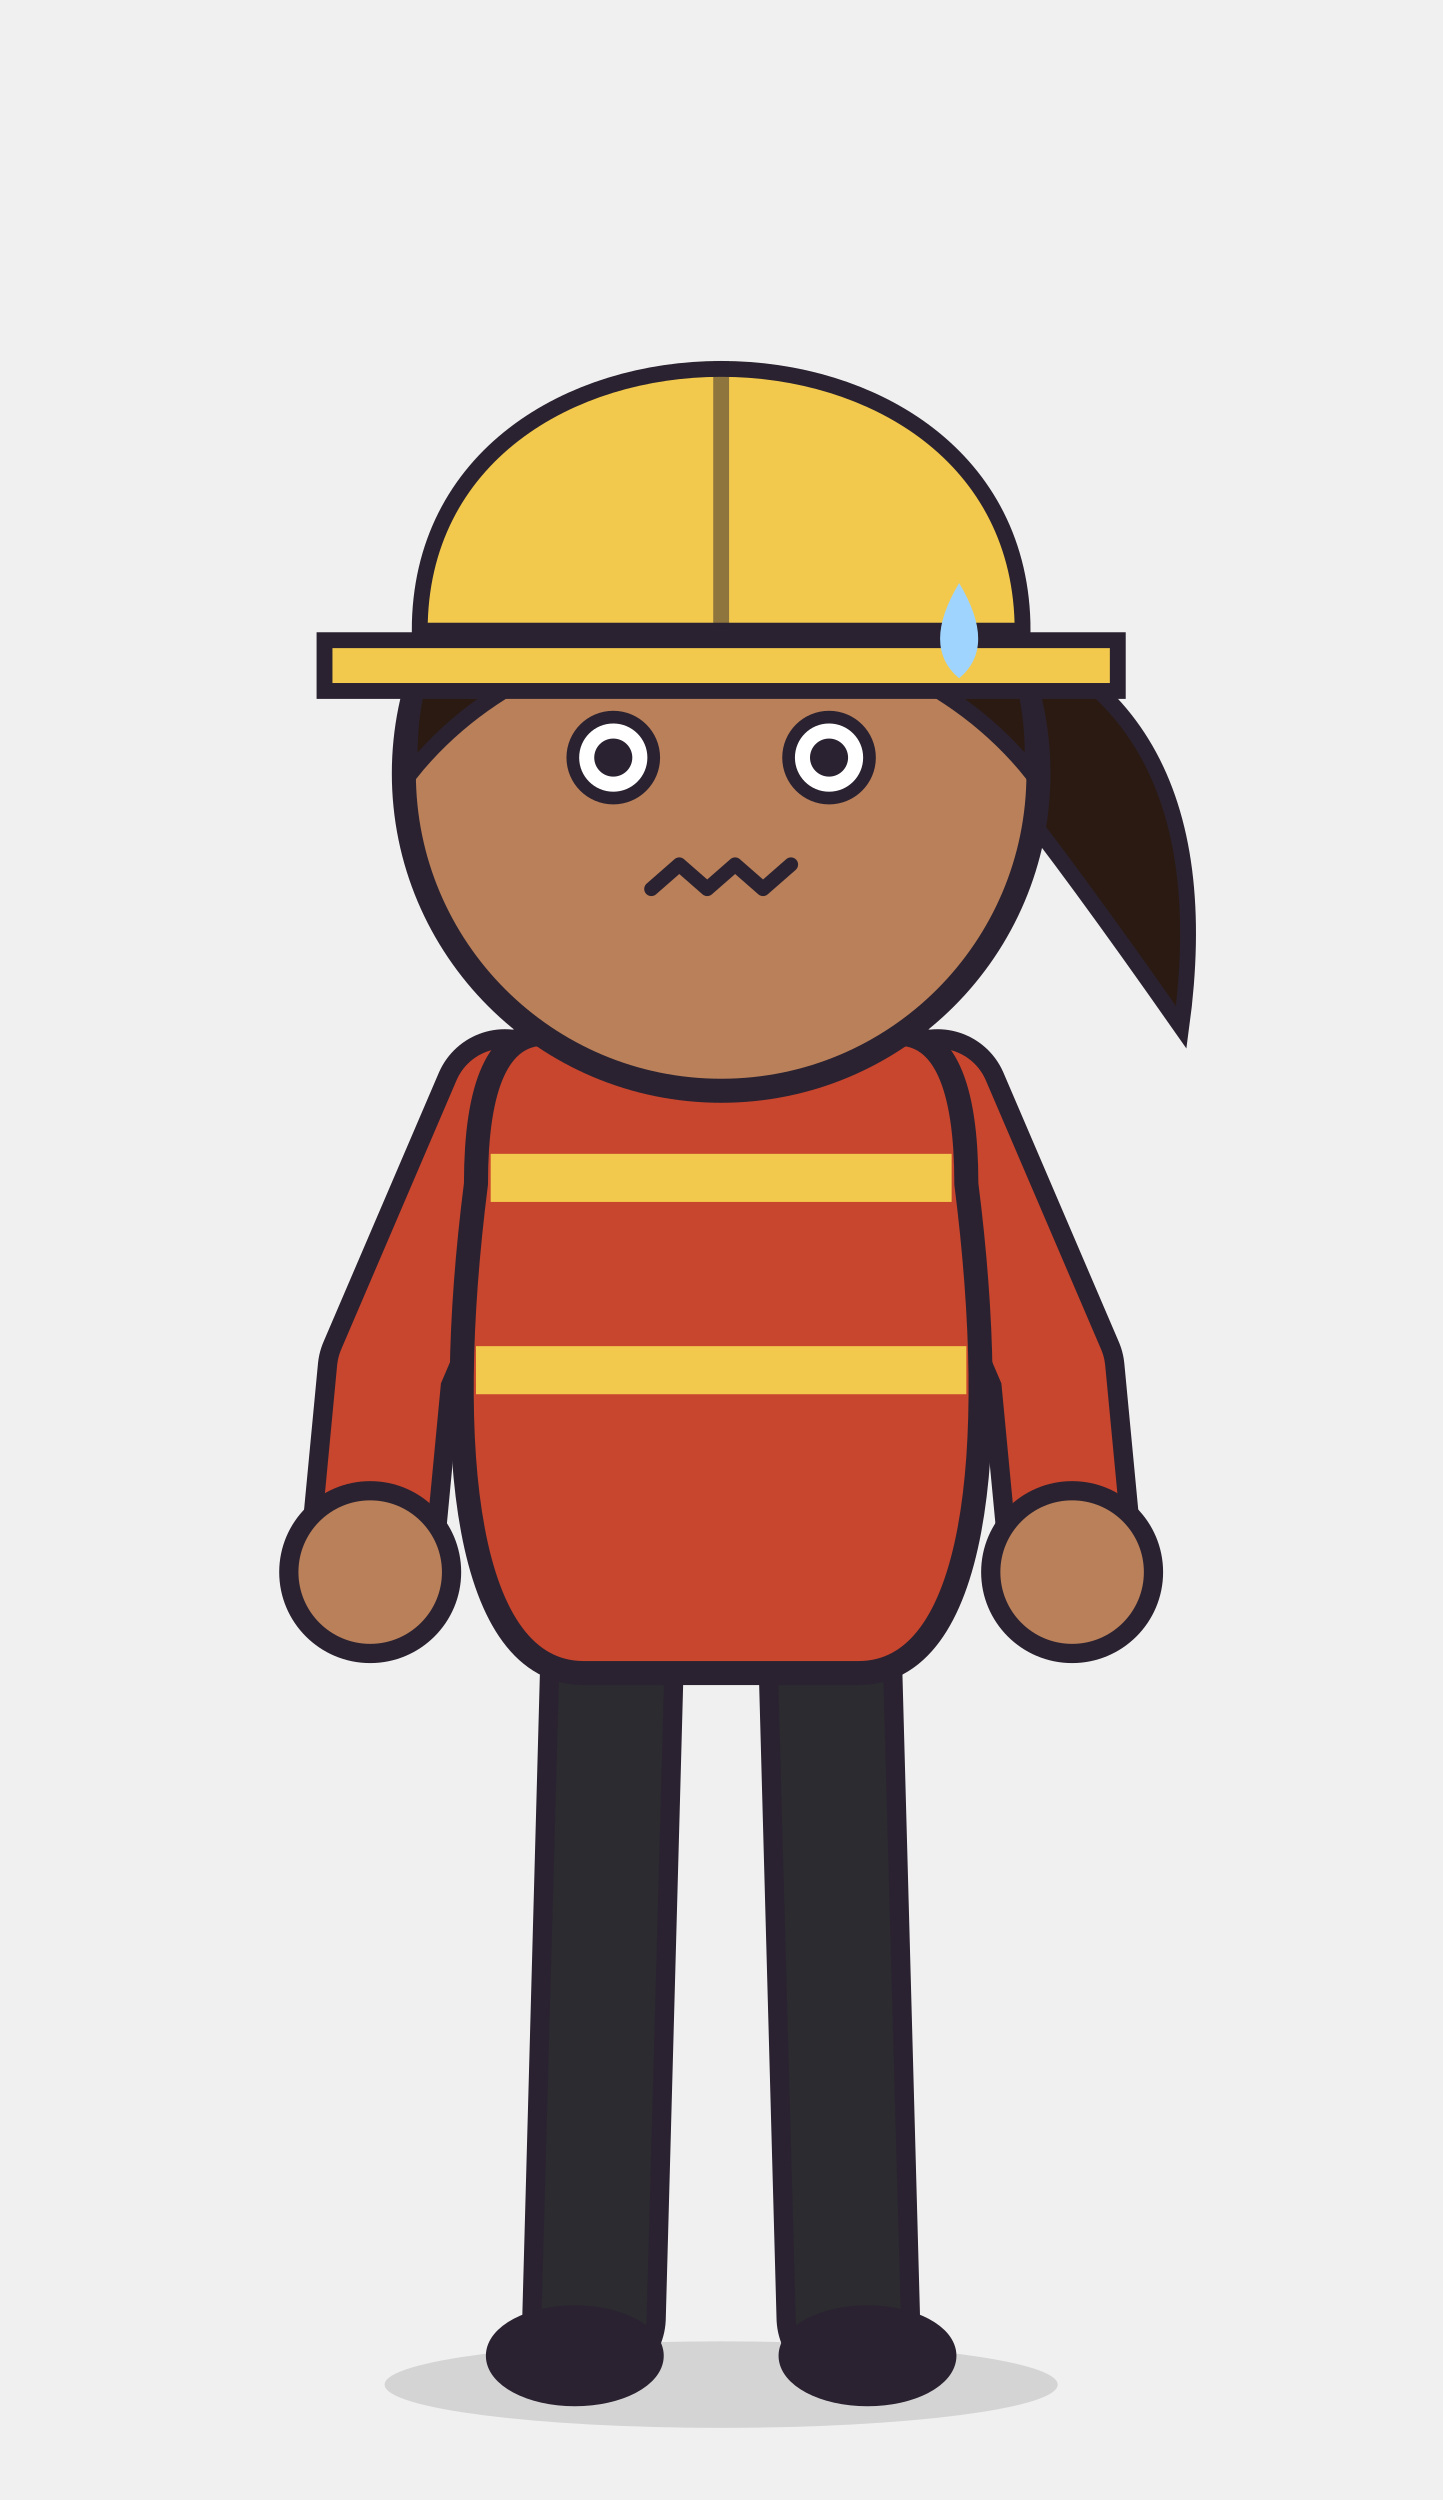
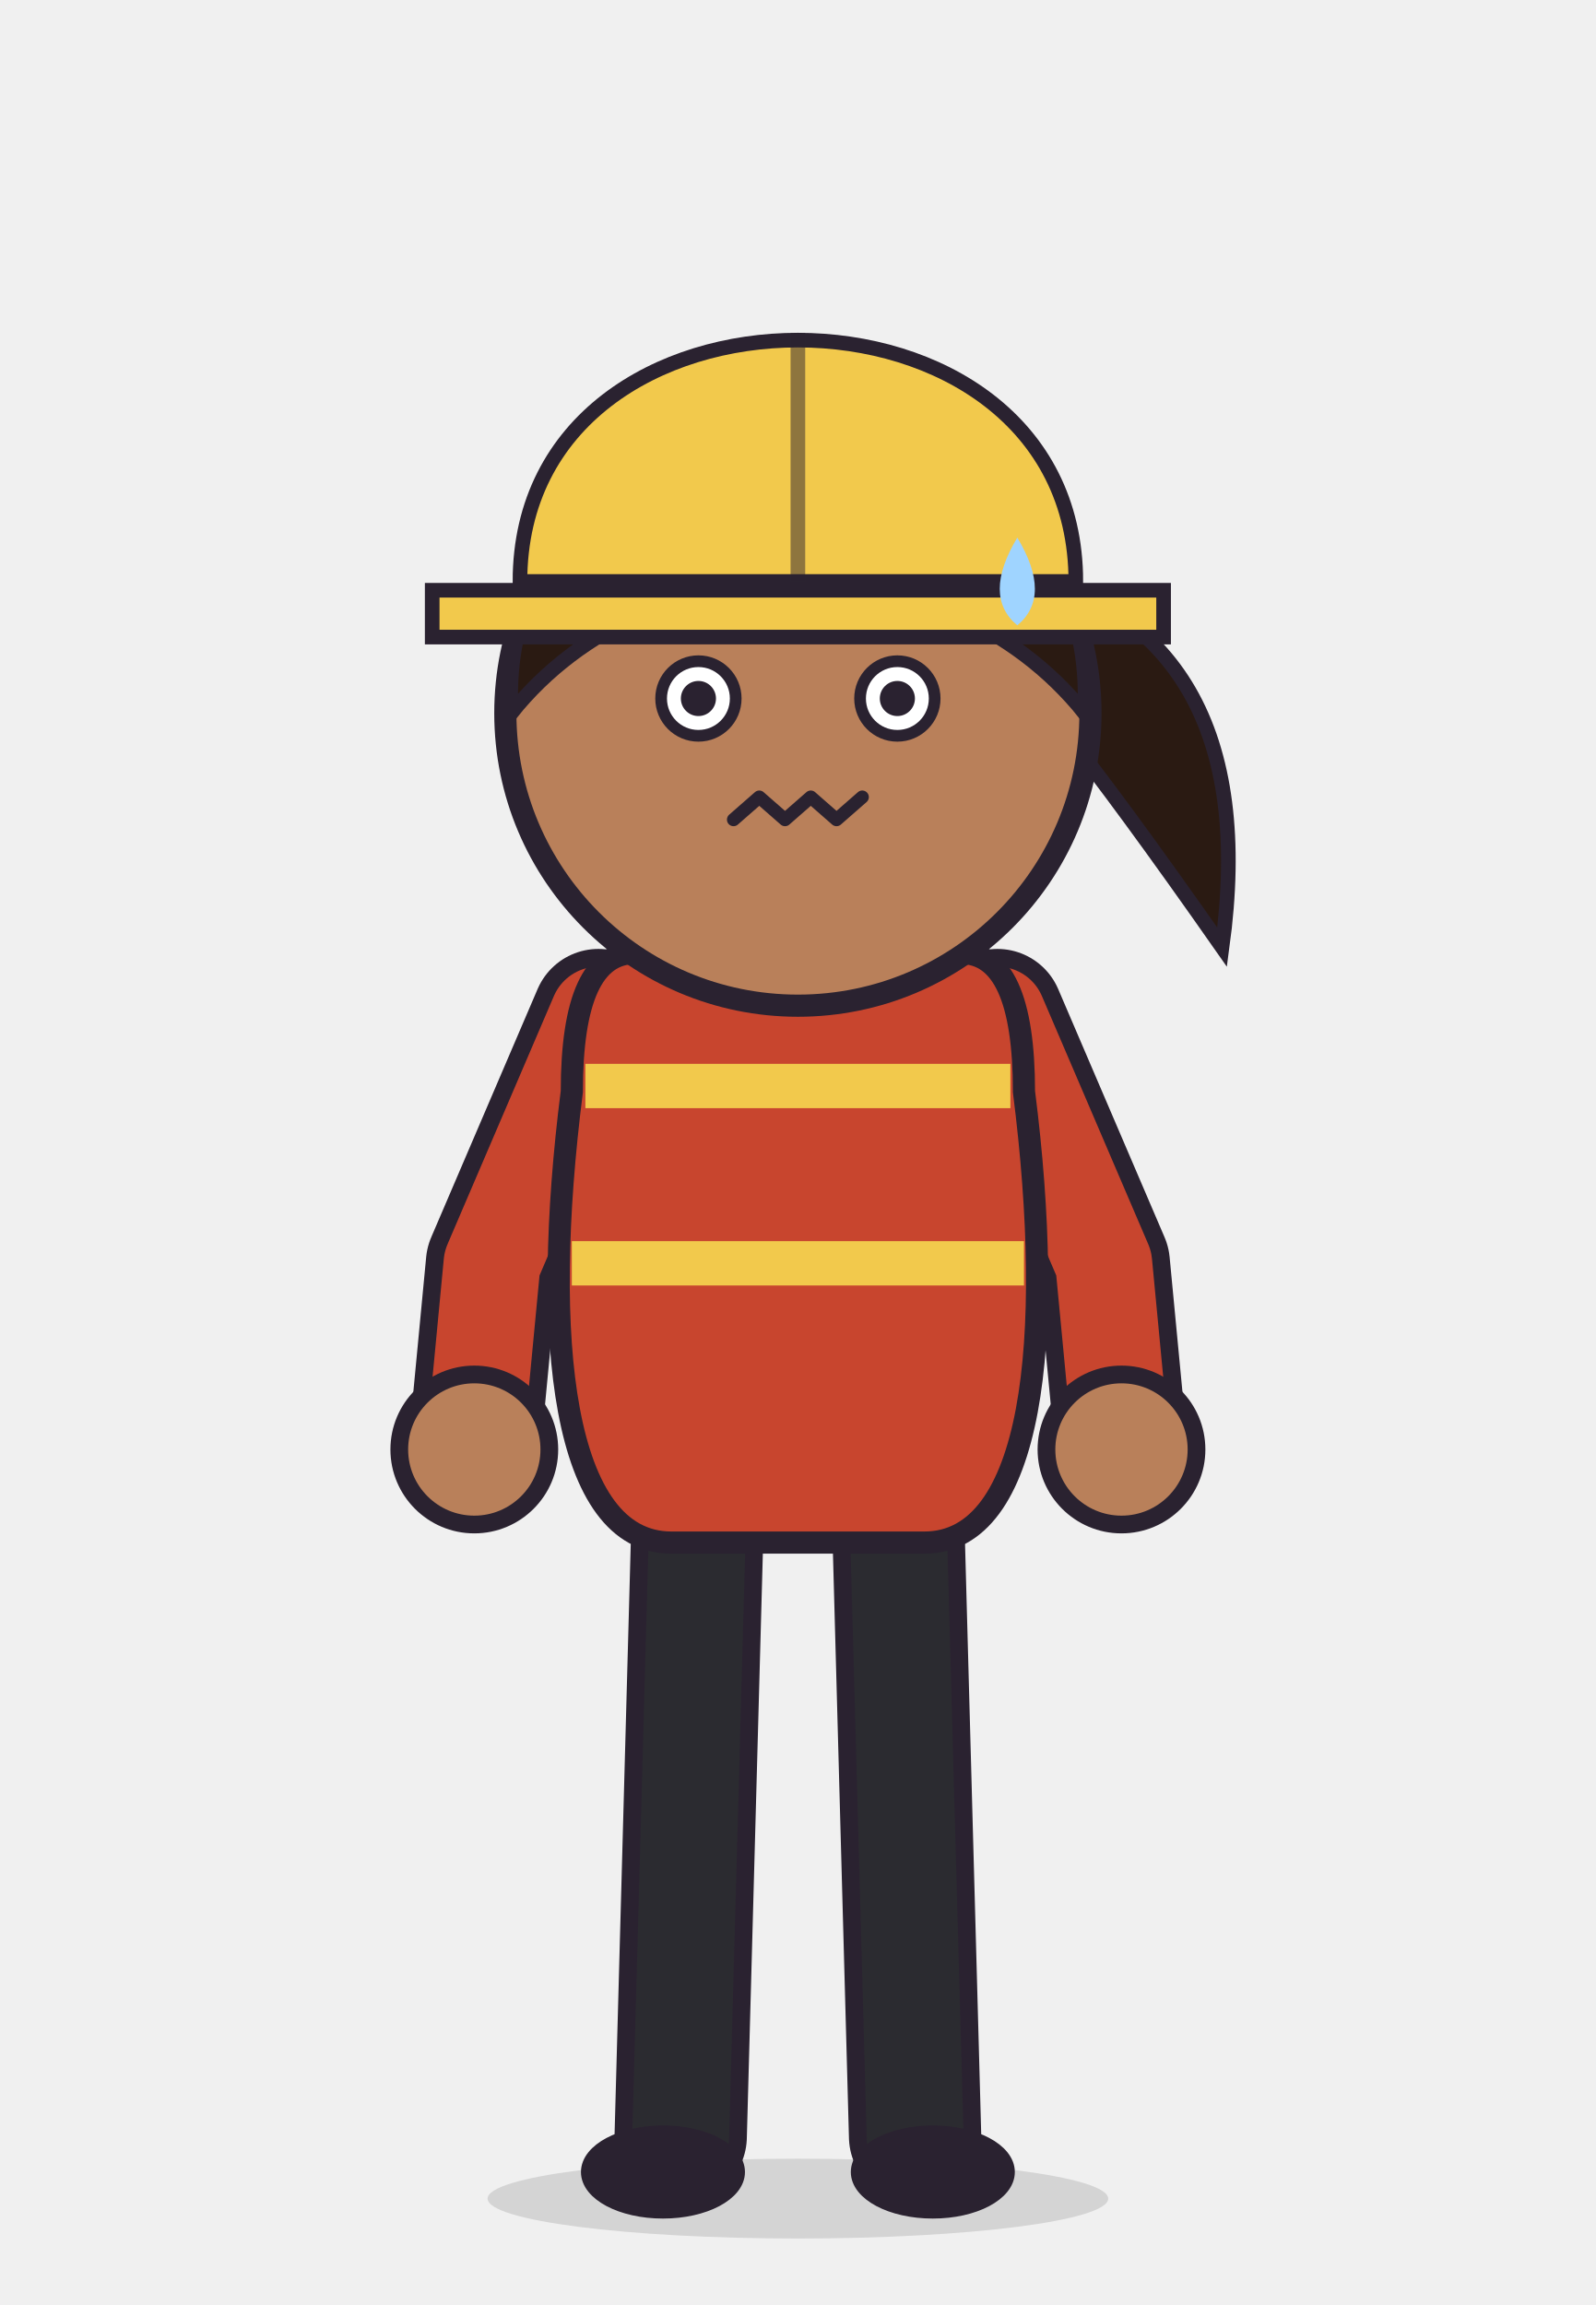
- <svg xmlns="http://www.w3.org/2000/svg" viewBox="0 0 300 520" width="300" height="520">
-   <ellipse cx="150" cy="496" rx="70" ry="9" fill="#000" opacity="0.12" />
-   <path d="M127.56 336 L123.56 482 M172.44 336 L176.44 482" stroke="#2a2230" stroke-width="29.85" stroke-linecap="round" stroke-linejoin="round" fill="none" />
-   <path d="M127.56 336 L123.56 482 M172.44 336 L176.44 482" stroke="#2b2b30" stroke-width="21.85" stroke-linecap="round" stroke-linejoin="round" fill="none" />
-   <ellipse cx="119.56" cy="490" rx="17" ry="9" fill="#2a2230" stroke="#2a2230" stroke-width="3" />
-   <ellipse cx="180.44" cy="490" rx="17" ry="9" fill="#2a2230" stroke="#2a2230" stroke-width="3" />
-   <path d="M105 229 L81 285 L77 327" stroke="#2a2230" stroke-width="29.85" stroke-linecap="round" stroke-linejoin="round" fill="none" />
-   <path d="M105 229 L81 285 L77 327" stroke="#c8452e" stroke-width="21.85" stroke-linecap="round" stroke-linejoin="round" fill="none" />
-   <path d="M195 229 L219 285 L223 327" stroke="#2a2230" stroke-width="29.85" stroke-linecap="round" stroke-linejoin="round" fill="none" />
-   <path d="M195 229 L219 285 L223 327" stroke="#c8452e" stroke-width="21.85" stroke-linecap="round" stroke-linejoin="round" fill="none" />
-   <circle cx="77" cy="327" r="16.925" fill="#b9805a" stroke="#2a2230" stroke-width="4" />
-   <circle cx="223" cy="327" r="16.925" fill="#b9805a" stroke="#2a2230" stroke-width="4" />
-   <path d="M113.28 215 Q99 215 99 246.25 C91.86 302.5 96.96 348 121.44 348 H178.56 C203.04 348 208.14 302.5 201 246.25 Q201 215 186.72 215 z" fill="#c8452e" stroke="#2a2230" stroke-width="5" />
-   <path d="M102.06 245 h95.88 M99 285 h102" stroke="#f2c94c" stroke-width="10" />
-   <path d="M196.2 127.88 q59.4 13.2 49.5 85.8 q-23.1 -33 -36.3 -49.5 z" fill="#2a1a12" stroke="#2a2230" stroke-width="3.3" />
-   <circle cx="150" cy="160.88" r="66" fill="#b9805a" stroke="#2a2230" stroke-width="5" />
-   <path d="M85.32 160.88 C80.7 78.38, 219.3 78.38, 214.68 160.88 C183 121.28, 117 121.28, 85.32 160.88 z" fill="#2a1a12" stroke="#2a2230" stroke-width="3.3" />
-   <path d="M87.3 131.18 C87.3 58.58, 212.7 58.58, 212.7 131.18 z" fill="#f2c94c" stroke="#2a2230" stroke-width="3.3" />
-   <path d="M67.5 133.16 h165 v10.56 h-165 z" fill="#f2c94c" stroke="#2a2230" stroke-width="3.3" />
-   <path d="M150 75.08 v56.1" stroke="#2a2230" stroke-width="3.3" opacity="0.5" />
-   <circle cx="127.56" cy="157.58" r="8.415" fill="#fff" stroke="#2a2230" stroke-width="2.64" />
-   <circle cx="172.44" cy="157.58" r="8.415" fill="#fff" stroke="#2a2230" stroke-width="2.64" />
-   <circle cx="127.56" cy="157.58" r="3.96" fill="#2a2230" />
-   <circle cx="172.44" cy="157.58" r="3.96" fill="#2a2230" />
-   <path d="M135.48 184.904 l5.808 -5.082 l5.808 5.082 l5.808 -5.082 l5.808 5.082 l5.808 -5.082" stroke="#2a2230" stroke-width="2.97" fill="none" stroke-linejoin="round" stroke-linecap="round" />
-   <path d="M199.5 121.28 q-7.92 13.2 0 19.8 q7.92 -6.6 0 -19.8" fill="#9fd4ff" />
+ <svg xmlns="http://www.w3.org/2000/svg" viewBox="0 0 360 520" width="360" height="520">
+   <ellipse cx="180" cy="496" rx="70" ry="9" fill="#000" opacity="0.12" />
+   <path d="M157.56 336 L153.56 482 M202.44 336 L206.44 482" stroke="#2a2230" stroke-width="29.85" stroke-linecap="round" stroke-linejoin="round" fill="none" />
+   <path d="M157.56 336 L153.56 482 M202.44 336 L206.44 482" stroke="#2b2b30" stroke-width="21.85" stroke-linecap="round" stroke-linejoin="round" fill="none" />
+   <ellipse cx="149.56" cy="490" rx="17" ry="9" fill="#2a2230" stroke="#2a2230" stroke-width="3" />
+   <ellipse cx="210.44" cy="490" rx="17" ry="9" fill="#2a2230" stroke="#2a2230" stroke-width="3" />
+   <path d="M135 229 L111 285 L107 327" stroke="#2a2230" stroke-width="29.85" stroke-linecap="round" stroke-linejoin="round" fill="none" />
+   <path d="M135 229 L111 285 L107 327" stroke="#c8452e" stroke-width="21.85" stroke-linecap="round" stroke-linejoin="round" fill="none" />
+   <path d="M225 229 L249 285 L253 327" stroke="#2a2230" stroke-width="29.85" stroke-linecap="round" stroke-linejoin="round" fill="none" />
+   <path d="M225 229 L249 285 L253 327" stroke="#c8452e" stroke-width="21.85" stroke-linecap="round" stroke-linejoin="round" fill="none" />
+   <circle cx="107" cy="327" r="16.925" fill="#b9805a" stroke="#2a2230" stroke-width="4" />
+   <circle cx="253" cy="327" r="16.925" fill="#b9805a" stroke="#2a2230" stroke-width="4" />
+   <clipPath id="t25">
+     <path d="M143.28 215 Q129 215 129 246.25 C121.86 302.5 126.96 348 151.44 348 H208.56 C233.04 348 238.14 302.5 231 246.25 Q231 215 216.72 215 z" />
+   </clipPath>
+   <path d="M143.28 215 Q129 215 129 246.25 C121.86 302.5 126.96 348 151.44 348 H208.56 C233.04 348 238.14 302.5 231 246.25 Q231 215 216.72 215 z" fill="#c8452e" />
+   <g clip-path="url(#t25)" />
+   <path d="M143.28 215 Q129 215 129 246.25 C121.86 302.5 126.96 348 151.44 348 H208.56 C233.04 348 238.14 302.5 231 246.25 Q231 215 216.72 215 z" fill="none" stroke="#2a2230" stroke-width="5" />
+   <path d="M132.06 245 h95.88 M129 285 h102" stroke="#f2c94c" stroke-width="10" />
+   <path d="M226.2 127.88 q59.4 13.2 49.5 85.8 q-23.1 -33 -36.3 -49.5 z" fill="#2a1a12" stroke="#2a2230" stroke-width="3.3" />
+   <circle cx="180" cy="160.88" r="66" fill="#b9805a" stroke="#2a2230" stroke-width="5" />
+   <path d="M115.32 160.88 C110.7 78.38, 249.3 78.38, 244.68 160.88 C213 121.28, 147 121.28, 115.32 160.88 z" fill="#2a1a12" stroke="#2a2230" stroke-width="3.3" />
+   <path d="M117.3 131.18 C117.3 58.58, 242.7 58.58, 242.7 131.18 z" fill="#f2c94c" stroke="#2a2230" stroke-width="3.3" />
+   <path d="M97.5 133.16 h165 v10.56 h-165 z" fill="#f2c94c" stroke="#2a2230" stroke-width="3.3" />
+   <path d="M180 75.08 v56.1" stroke="#2a2230" stroke-width="3.3" opacity="0.5" />
+   <circle cx="157.56" cy="157.58" r="8.415" fill="#fff" stroke="#2a2230" stroke-width="2.64" />
+   <circle cx="202.44" cy="157.58" r="8.415" fill="#fff" stroke="#2a2230" stroke-width="2.64" />
+   <circle cx="157.56" cy="157.58" r="3.96" fill="#2a2230" />
+   <circle cx="202.44" cy="157.58" r="3.96" fill="#2a2230" />
+   <path d="M165.48 184.904 l5.808 -5.082 l5.808 5.082 l5.808 -5.082 l5.808 5.082 l5.808 -5.082" stroke="#2a2230" stroke-width="2.97" fill="none" stroke-linejoin="round" stroke-linecap="round" />
+   <path d="M229.5 121.28 q-7.92 13.2 0 19.8 q7.92 -6.6 0 -19.8" fill="#9fd4ff" />
</svg>
